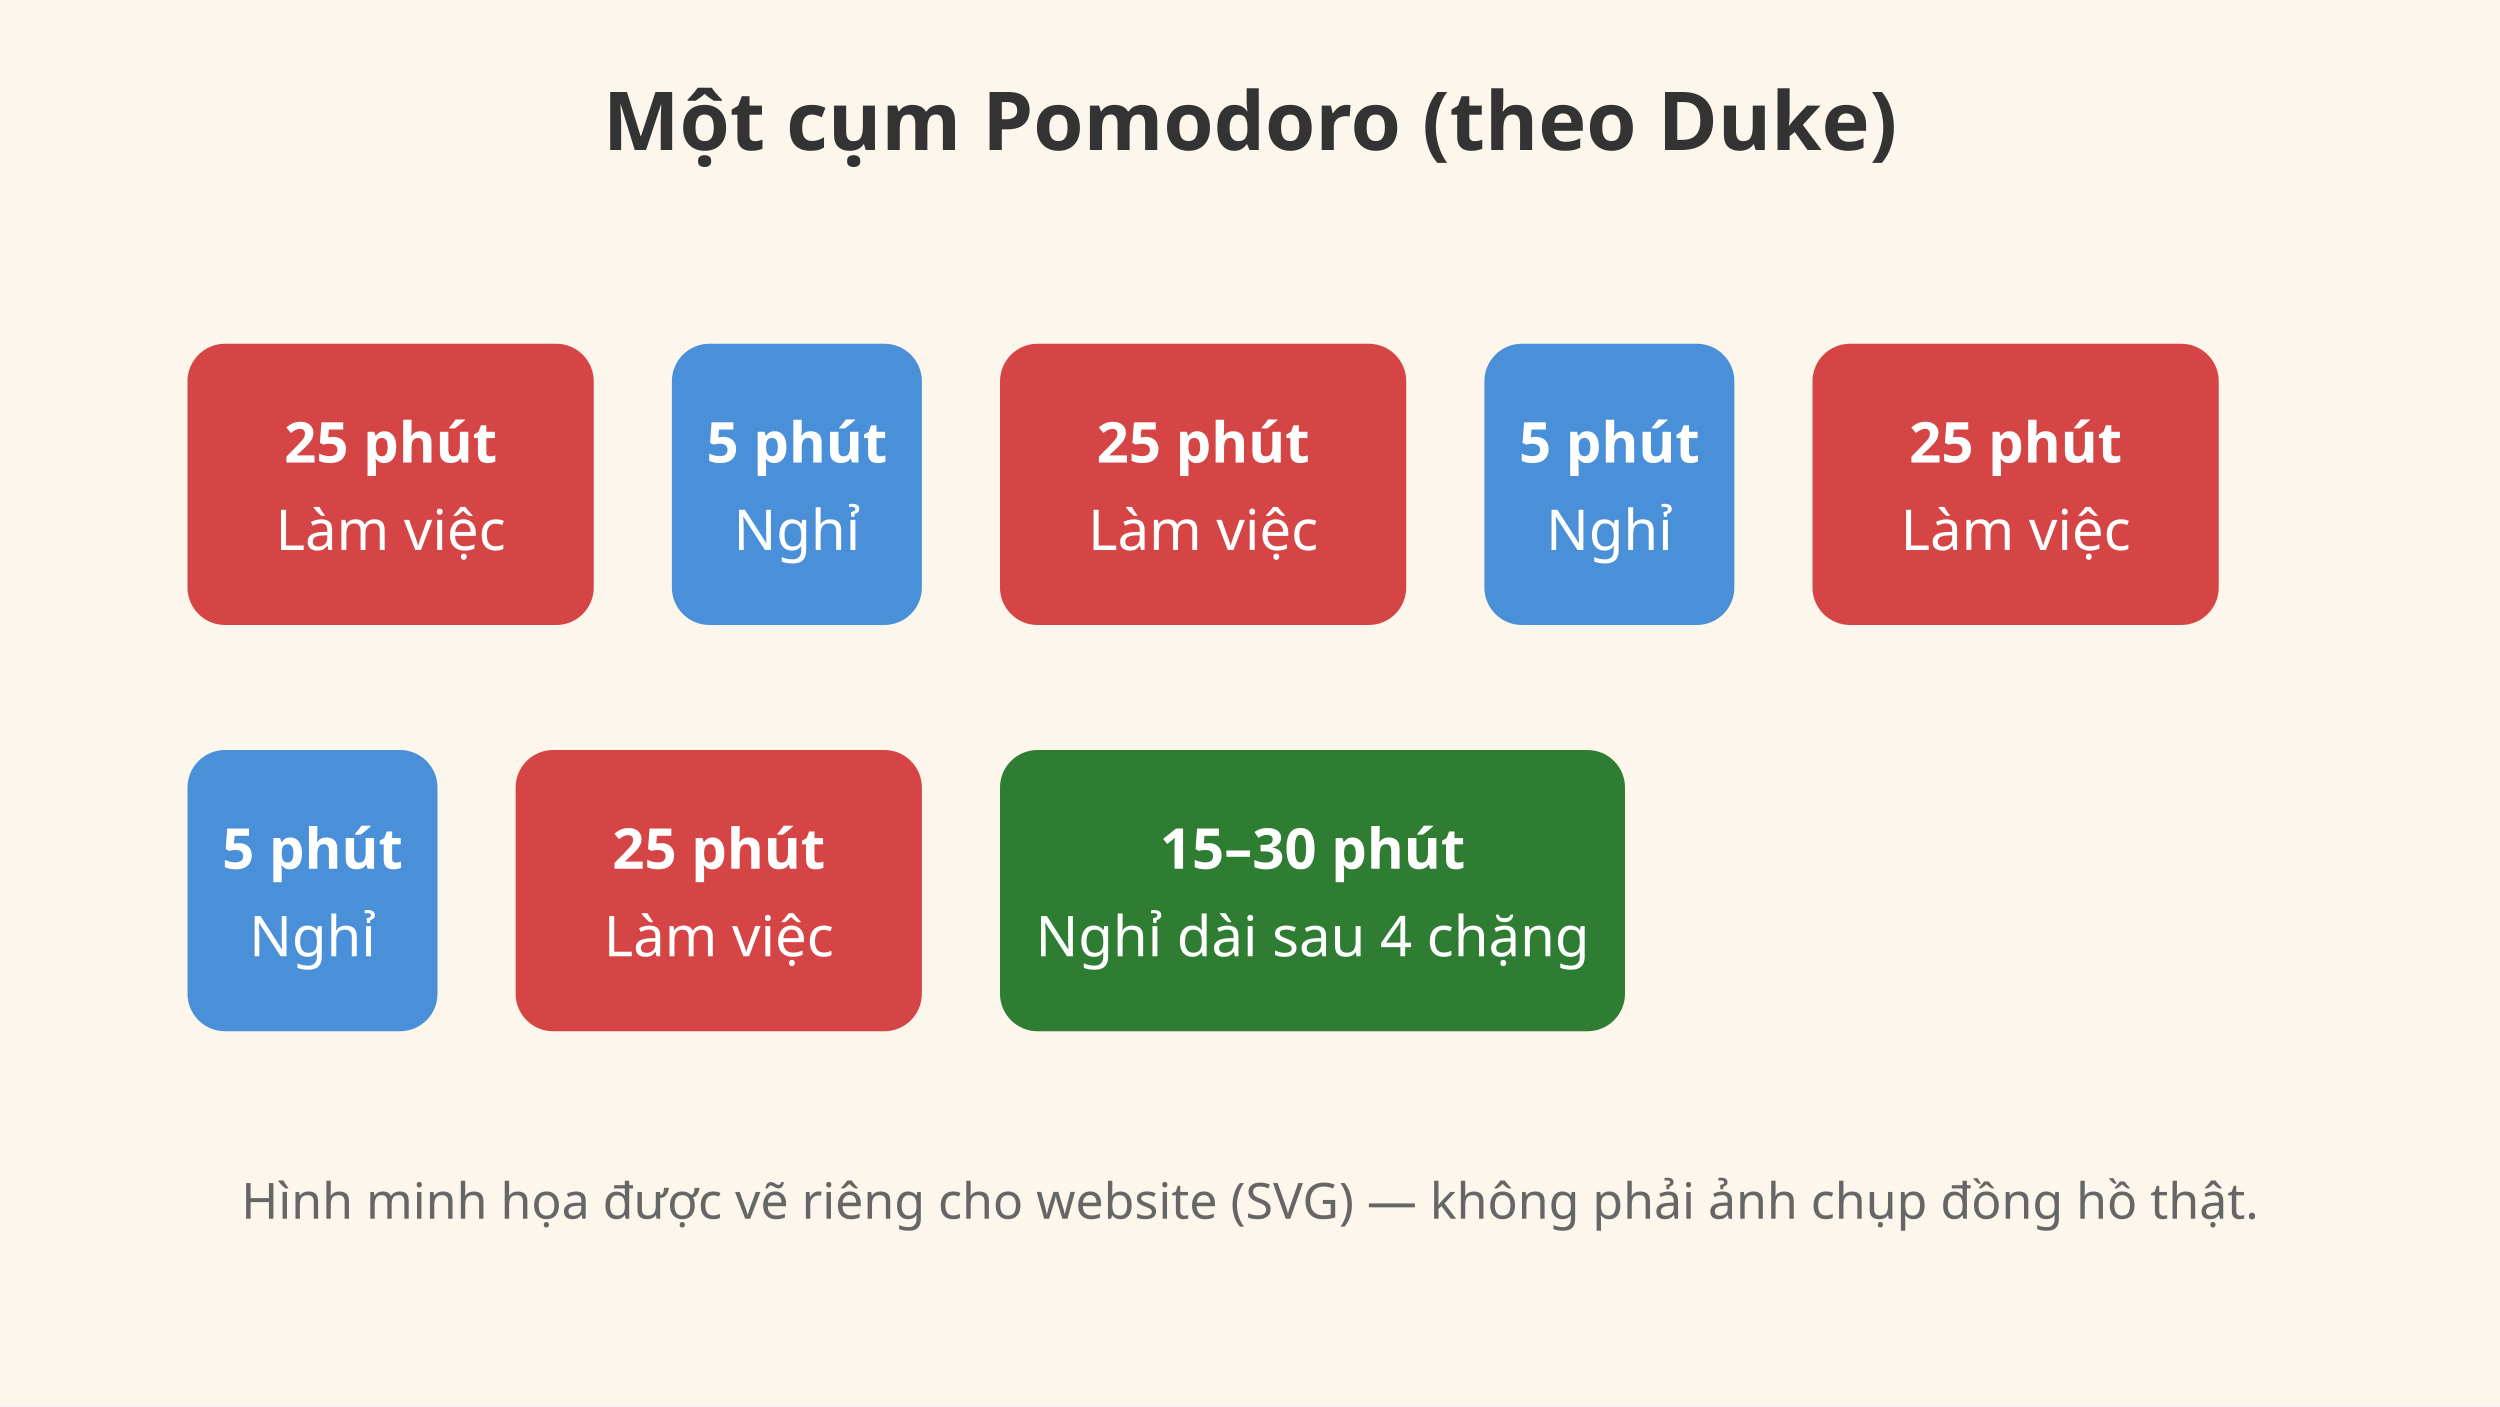
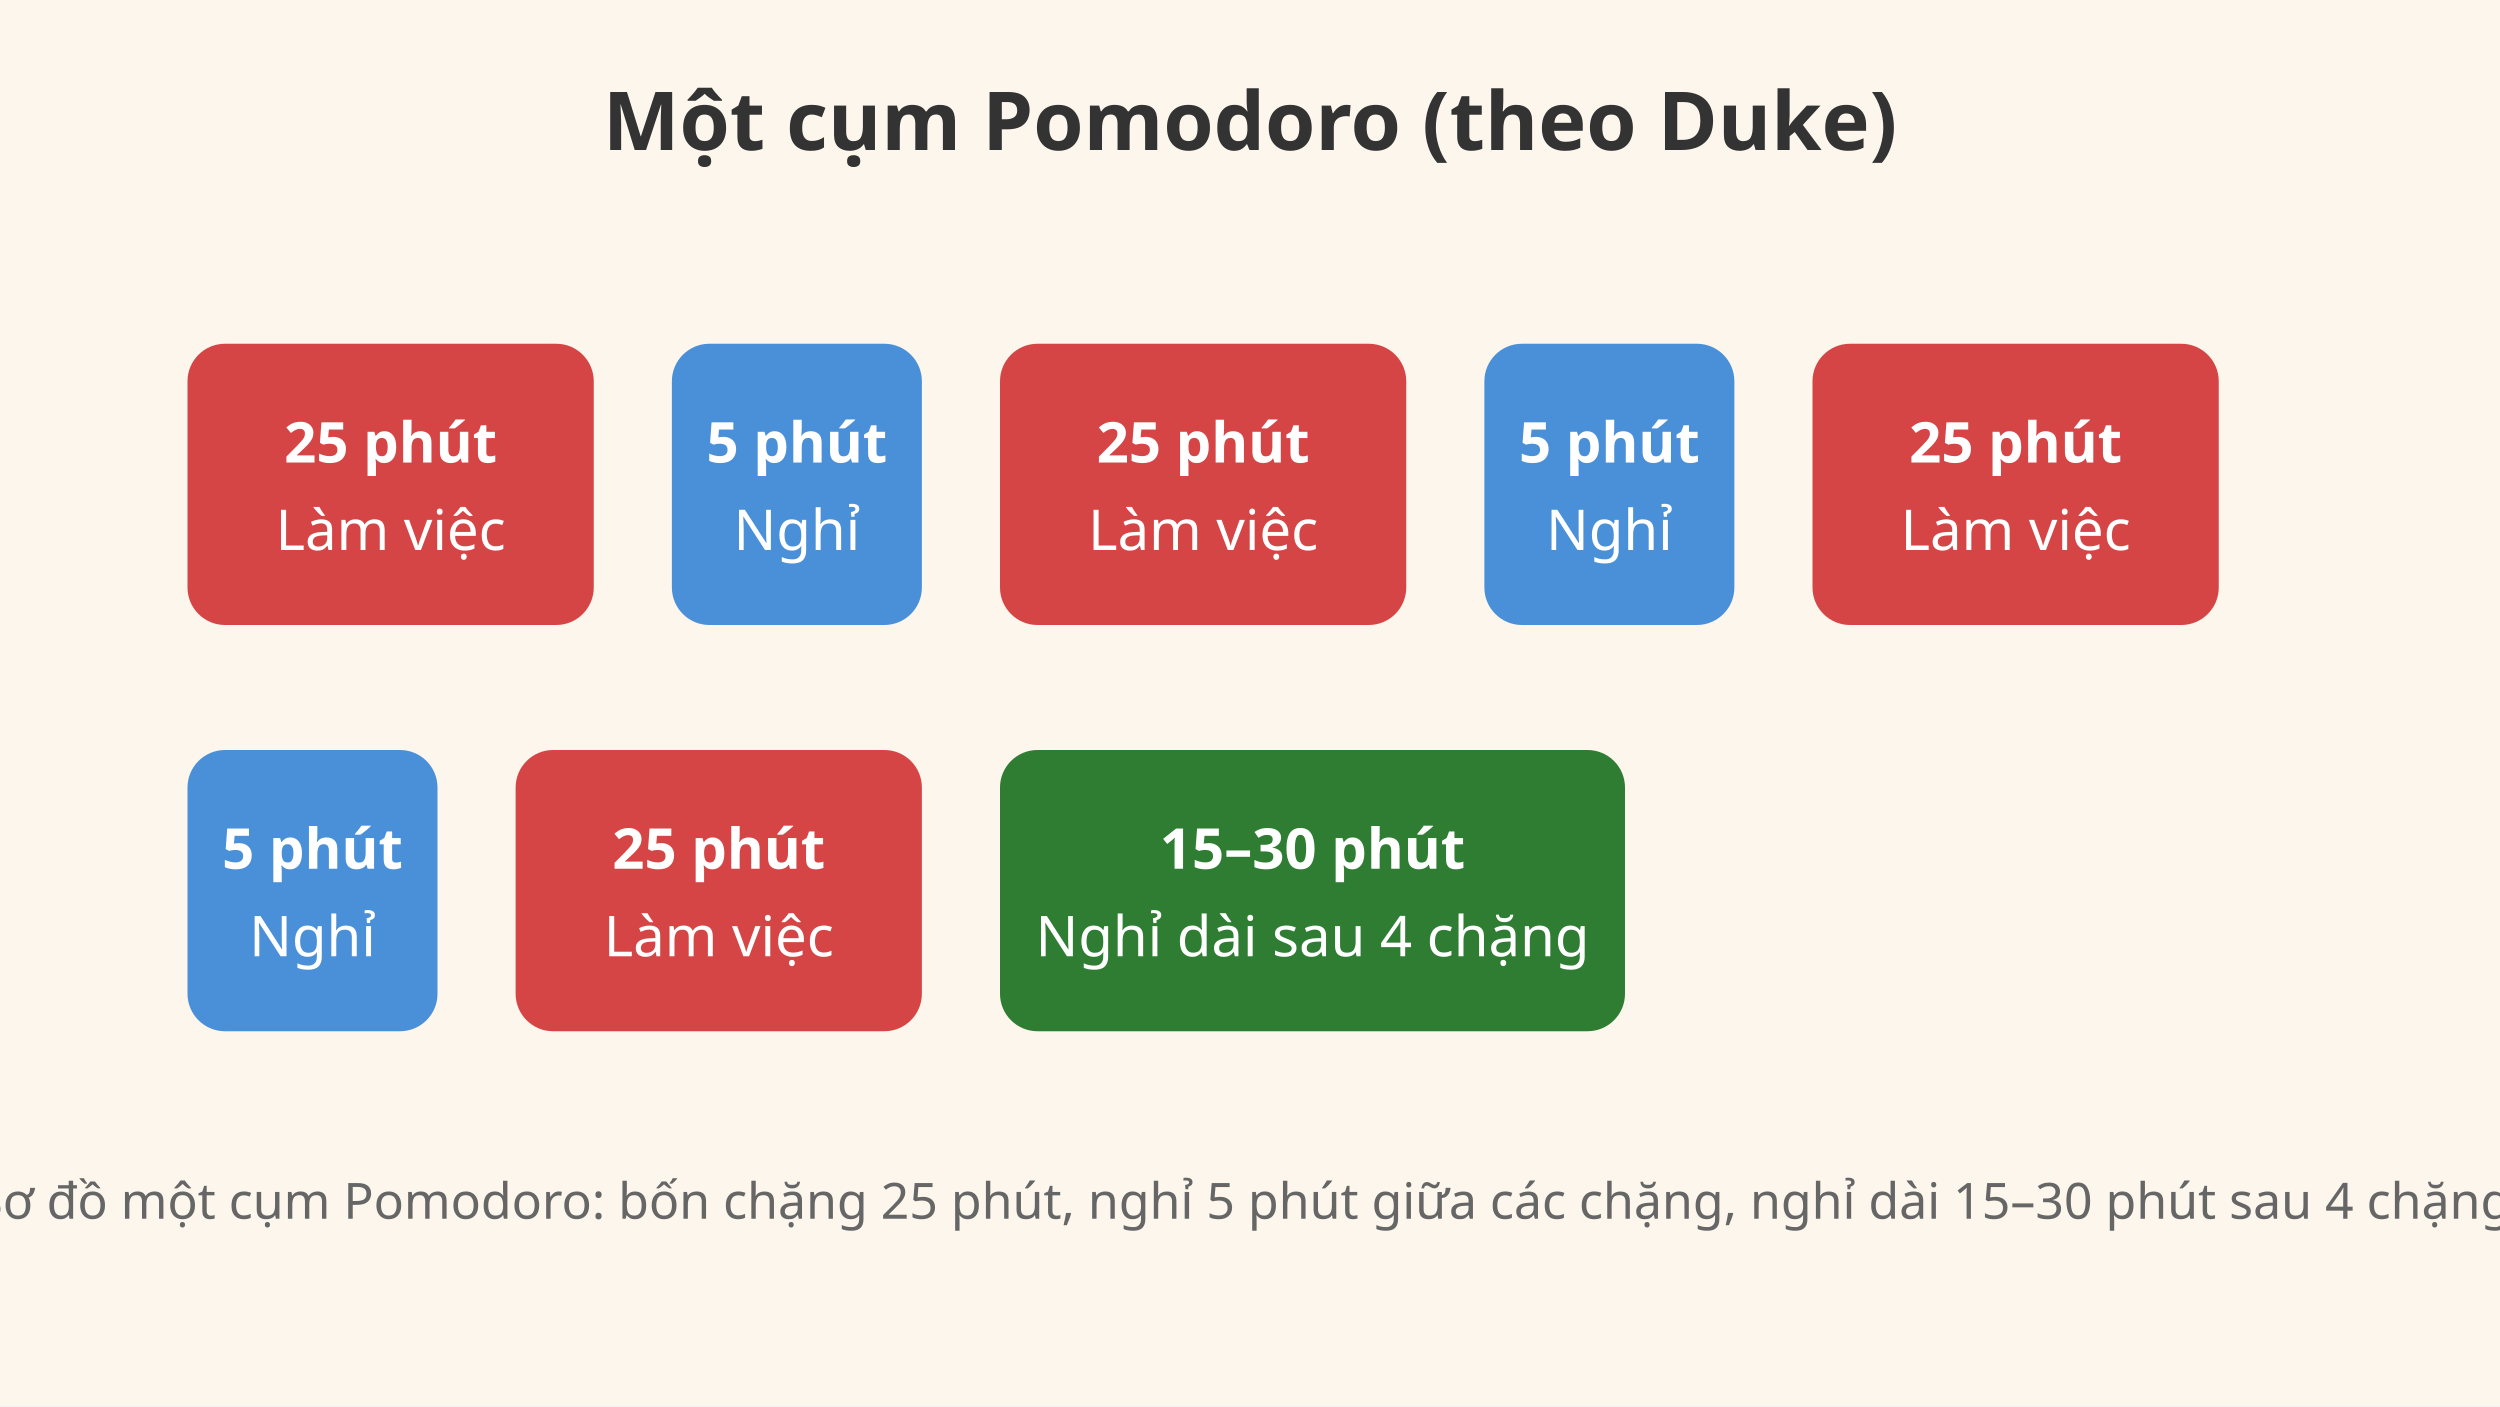
<svg xmlns="http://www.w3.org/2000/svg" width="800" height="450" viewBox="0 0 800 450" role="img" aria-label="Sơ đồ một cụm Pomodoro: bốn chặng 25 phút làm việc, xen kẽ ba lần nghỉ 5 phút, rồi nghỉ dài 15 đến 30 phút">
  <rect width="800" height="450" fill="#fdf6ec" />
  <text x="400" y="48" font-family="sans-serif" font-size="26" font-weight="bold" text-anchor="middle" fill="#333333">Một cụm Pomodoro (theo Duke)</text>
  <g font-family="sans-serif" font-size="18" text-anchor="middle">
    <rect x="60" y="110" width="130" height="90" rx="12" fill="#d64545" />
    <text x="125" y="148" fill="#ffffff" font-weight="bold">25 phút</text>
    <text x="125" y="176" fill="#ffffff">Làm việc</text>
    <rect x="215" y="110" width="80" height="90" rx="12" fill="#4a90d9" />
    <text x="255" y="148" fill="#ffffff" font-weight="bold">5 phút</text>
    <text x="255" y="176" fill="#ffffff">Nghỉ</text>
    <rect x="320" y="110" width="130" height="90" rx="12" fill="#d64545" />
    <text x="385" y="148" fill="#ffffff" font-weight="bold">25 phút</text>
    <text x="385" y="176" fill="#ffffff">Làm việc</text>
    <rect x="475" y="110" width="80" height="90" rx="12" fill="#4a90d9" />
    <text x="515" y="148" fill="#ffffff" font-weight="bold">5 phút</text>
    <text x="515" y="176" fill="#ffffff">Nghỉ</text>
    <rect x="580" y="110" width="130" height="90" rx="12" fill="#d64545" />
    <text x="645" y="148" fill="#ffffff" font-weight="bold">25 phút</text>
    <text x="645" y="176" fill="#ffffff">Làm việc</text>
  </g>
  <g font-family="sans-serif" font-size="18" text-anchor="middle">
    <rect x="60" y="240" width="80" height="90" rx="12" fill="#4a90d9" />
    <text x="100" y="278" fill="#ffffff" font-weight="bold">5 phút</text>
    <text x="100" y="306" fill="#ffffff">Nghỉ</text>
    <rect x="165" y="240" width="130" height="90" rx="12" fill="#d64545" />
    <text x="230" y="278" fill="#ffffff" font-weight="bold">25 phút</text>
    <text x="230" y="306" fill="#ffffff">Làm việc</text>
    <rect x="320" y="240" width="200" height="90" rx="12" fill="#2e7d32" />
    <text x="420" y="278" fill="#ffffff" font-weight="bold">15–30 phút</text>
    <text x="420" y="306" fill="#ffffff">Nghỉ dài sau 4 chặng</text>
  </g>
-   <text x="400" y="390" font-family="sans-serif" font-size="16" text-anchor="middle" fill="#666666">Hình minh họa được vẽ riêng cho website (SVG) — không phải ảnh chụp đồng hồ thật.</text>
+   <text x="400" y="390" font-family="sans-serif" font-size="16" text-anchor="middle" fill="#666666">Sơ đồ một cụm Pomodoro: bốn chặng 25 phút, nghỉ 5 phút giữa các chặng, nghỉ dài 15–30 phút sau 4 chặng.</text>
</svg>
